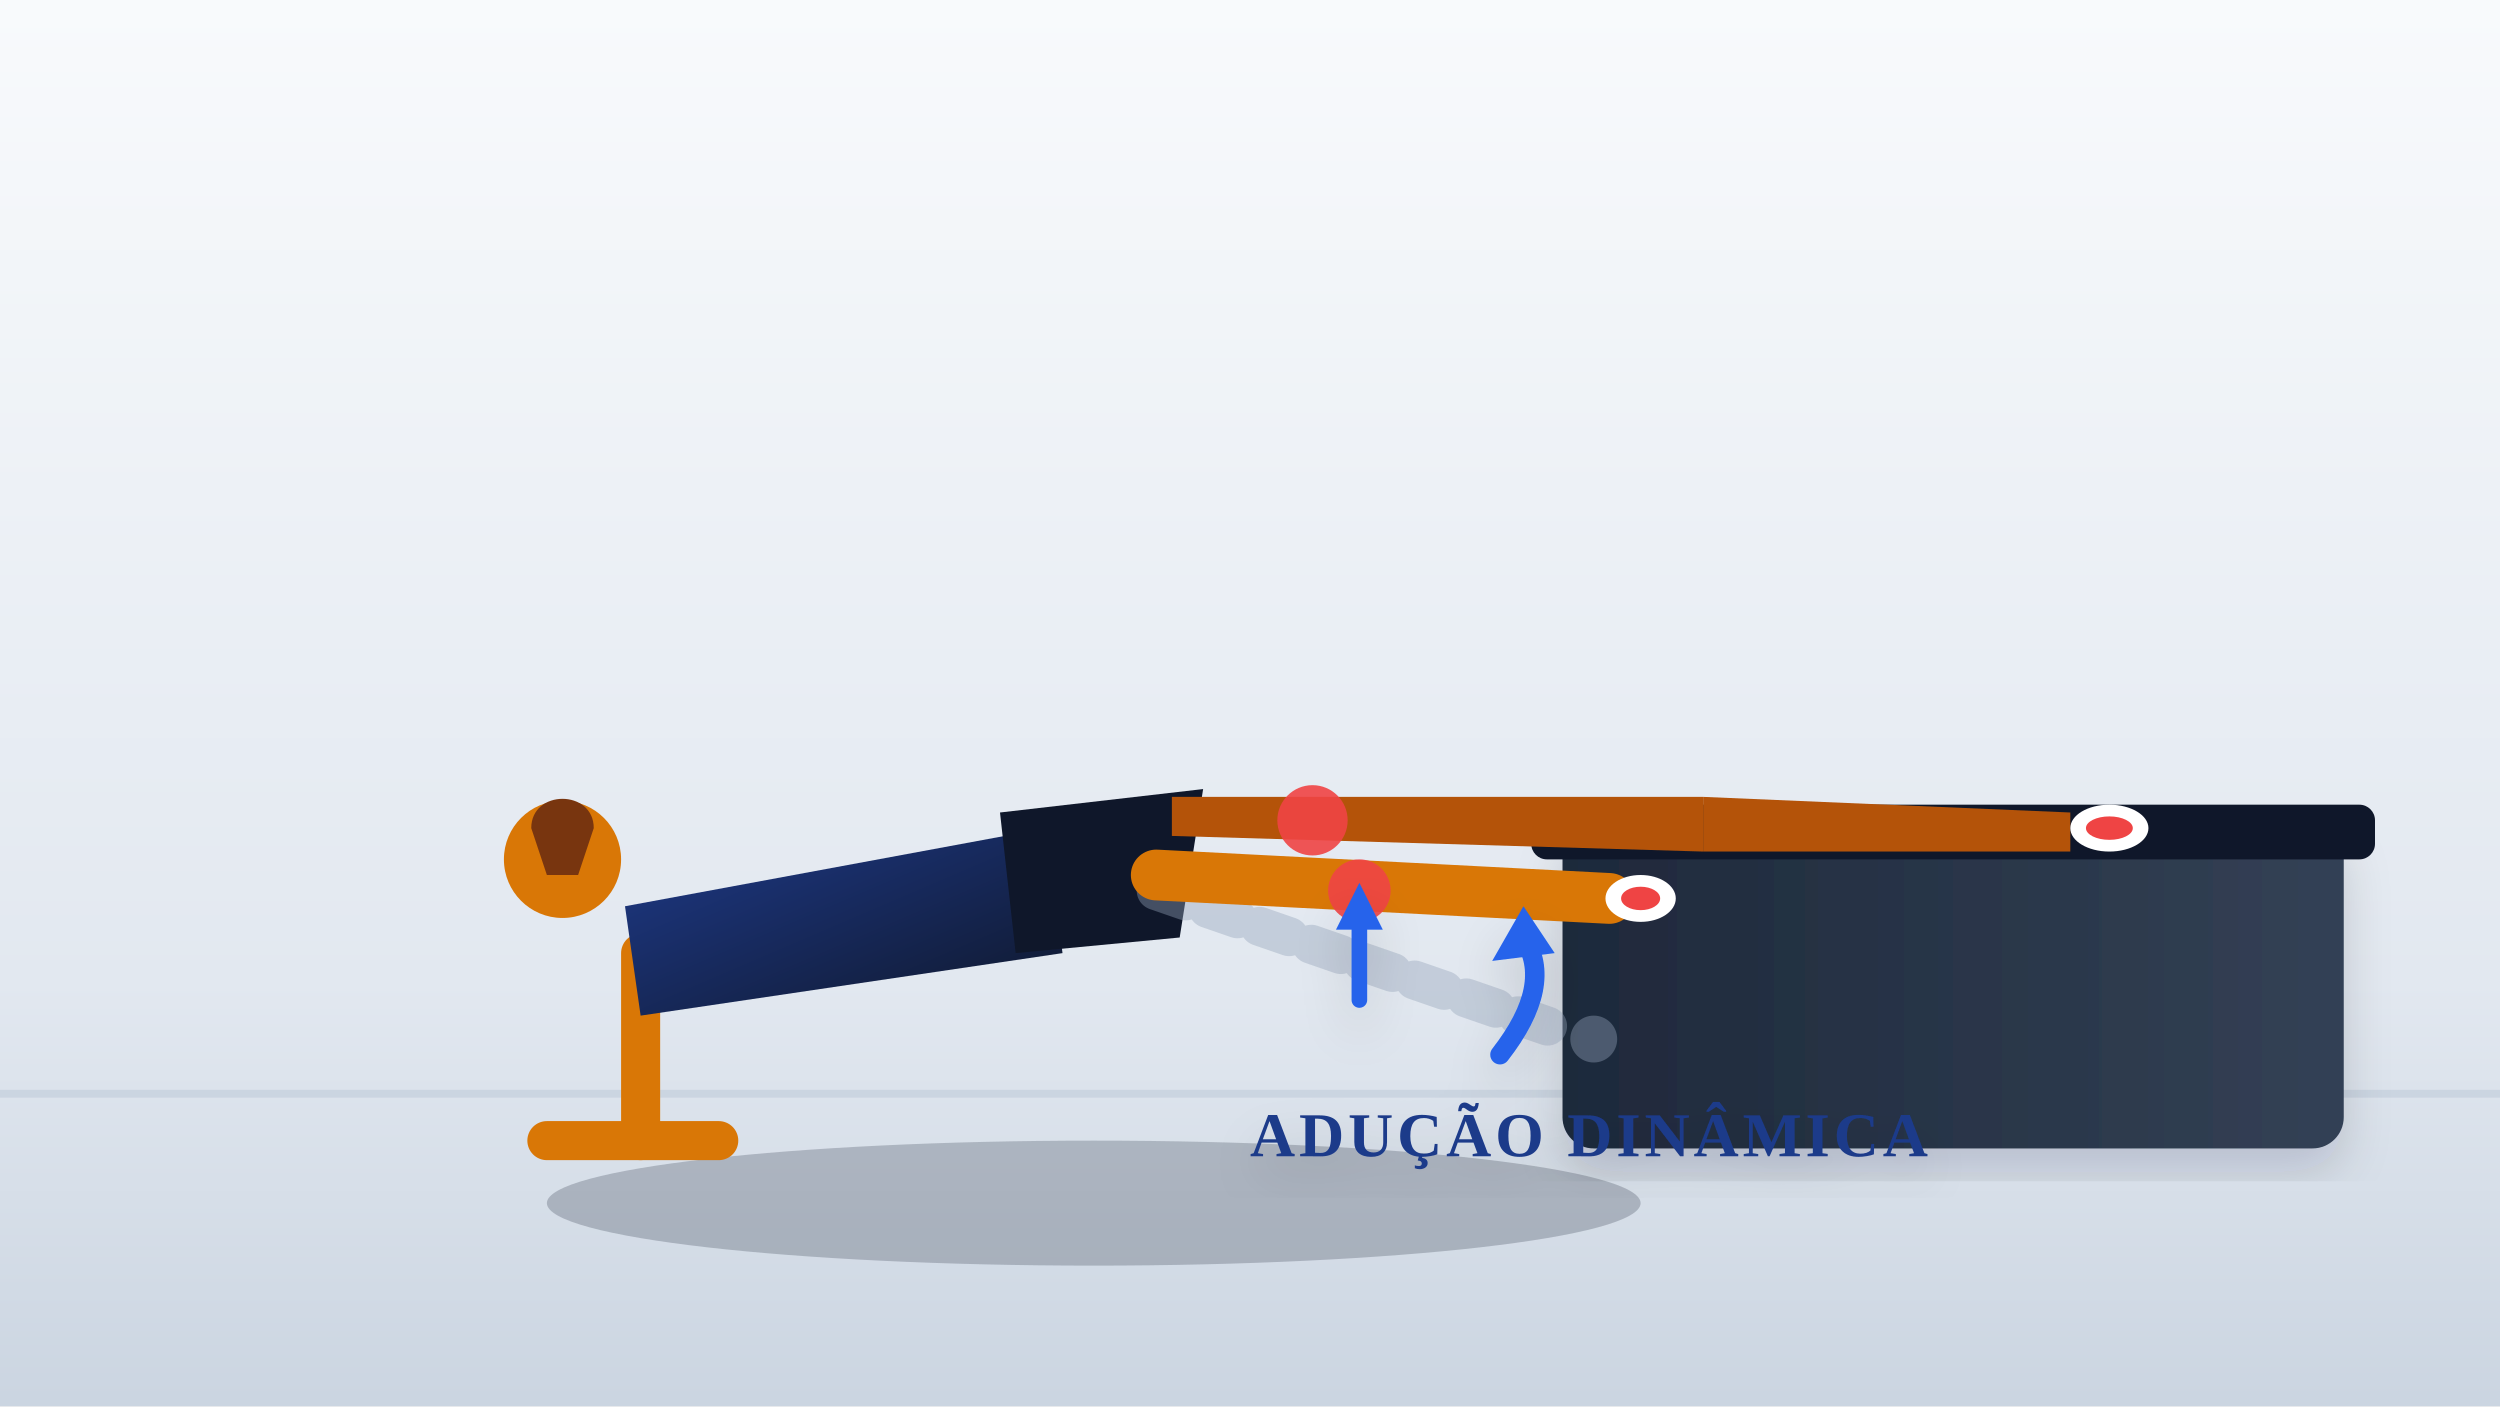
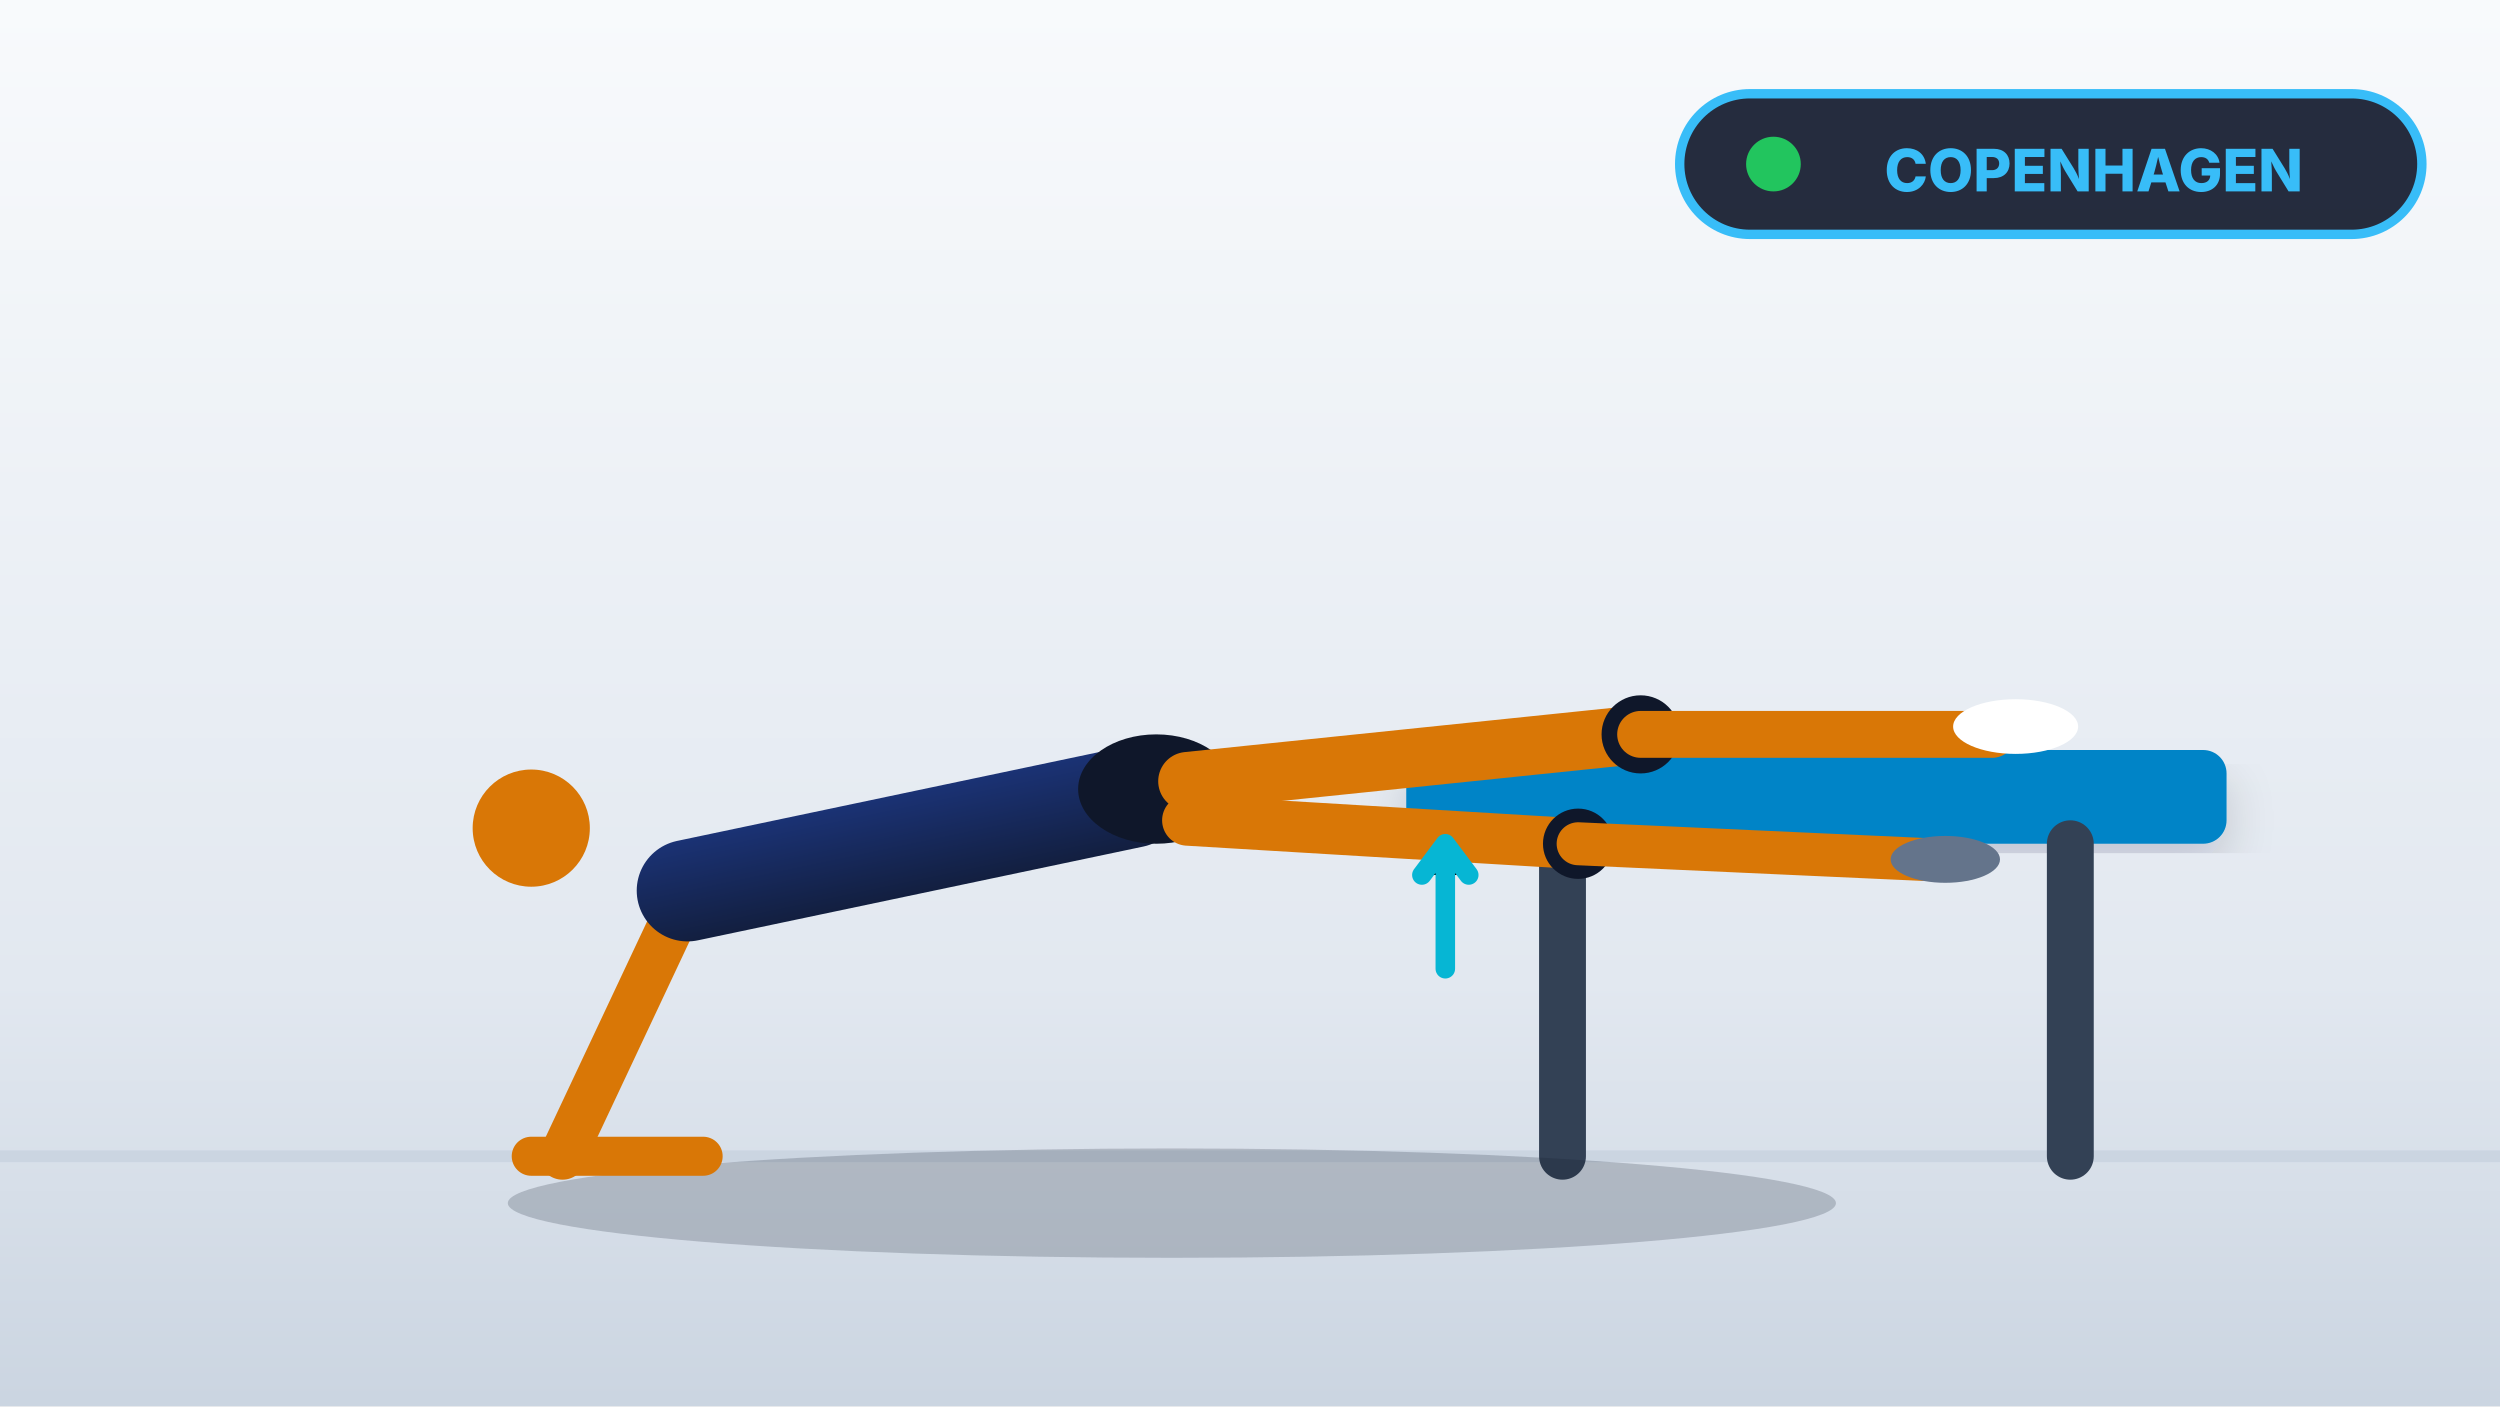
<svg xmlns="http://www.w3.org/2000/svg" viewBox="0 0 320 180" width="100%" height="100%" preserveAspectRatio="xMidYMid meet">
  <defs>
    <linearGradient id="gymFloor" x1="0" y1="0" x2="0" y2="1">
      <stop offset="0%" stop-color="#f8fafc" />
      <stop offset="70%" stop-color="#e2e8f0" />
      <stop offset="100%" stop-color="#cbd5e1" />
    </linearGradient>
-     <linearGradient id="benchGrad" x1="0" y1="0" x2="1" y2="0">
+     <linearGradient id="poleGrad" x1="0" y1="0" x2="1" y2="0">
+       <stop offset="0%" stop-color="#1e293b" />
+       <stop offset="100%" stop-color="#475569" />
+     </linearGradient>
+     <linearGradient id="machGrad" x1="0" y1="0" x2="1" y2="0">
      <stop offset="0%" stop-color="#1e293b" />
      <stop offset="100%" stop-color="#334155" />
    </linearGradient>
    <linearGradient id="kitGrad" x1="0" y1="0" x2="1" y2="1">
      <stop offset="0%" stop-color="#1e3a8a" />
      <stop offset="100%" stop-color="#0f172a" />
    </linearGradient>
    <filter id="dropShadow" x="-10%" y="-10%" width="120%" height="120%">
-       <feDropShadow dx="0" dy="3" stdDeviation="3" flood-color="#0f172a" flood-opacity="0.15" />
+       <feDropShadow dx="0" dy="3" stdDeviation="3" flood-color="#0f172a" flood-opacity="0.16" />
+     </filter>
+     <filter id="glowCyan" x="-20%" y="-20%" width="140%" height="140%">
+       <feGaussianBlur stdDeviation="3" result="blur" />
+       <feMerge>
+         <feMergeNode in="blur" />
+         <feMergeNode in="SourceGraphic" />
+       </feMerge>
    </filter>
  </defs>
-   <style>
-     @keyframes adductBottomLeg {
-       0%, 100% {
-         transform: rotate(20deg);
-       }
-       50% {
-         transform: rotate(0deg);
-       }
-     }
-     @keyframes adductorArrowPulse {
-       0%, 100% {
-         transform: translateY(4px);
-         opacity: 0.5;
-       }
-       50% {
-         transform: translateY(-2px);
-         opacity: 1;
-       }
-     }
-     .anim-bottom-leg {
-       transform-origin: 148px 112px;
-       animation: adductBottomLeg 2.6s ease-in-out infinite;
-     }
-     .anim-adduct-arrow {
-       animation: adductorArrowPulse 2.6s ease-in-out infinite;
-     }
-     @media (prefers-reduced-motion: reduce), print {
-       *, .anim-bottom-leg, .anim-adduct-arrow {
-         animation: none !important;
-       }
-     }
-   </style>
  <rect width="320" height="180" fill="url(#gymFloor)" />
-   <line x1="0" y1="140" x2="320" y2="140" stroke="#cbd5e1" stroke-width="1" />
-   <rect x="200" y="105" width="100" height="42" rx="4" fill="url(#benchGrad)" filter="url(#dropShadow)" />
-   <rect x="196" y="103" width="108" height="7" rx="2" fill="#0f172a" />
-   <ellipse cx="140" cy="154" rx="70" ry="8" fill="#0f172a" opacity="0.22" />
-   <path d="M70,146 L92,146" stroke="#d97706" stroke-width="5" stroke-linecap="round" />
-   <path d="M82,146 L82,122" stroke="#d97706" stroke-width="5" stroke-linecap="round" />
-   <circle cx="72" cy="110" r="7.5" fill="#d97706" />
-   <path d="M68,106 C68,101 76,101 76,106 L74,112 L70,112 Z" fill="#78350f" />
-   <path d="M80,116 L134,106 L136,122 L82,130 Z" fill="url(#kitGrad)" />
-   <path d="M128,104 L154,101 L151,120 L130,122 Z" fill="#0f172a" />
-   <path d="M148,114 L200,132" stroke="#94a3b8" stroke-width="5" stroke-dasharray="4,3" stroke-linecap="round" opacity="0.4" />
-   <circle cx="204" cy="133" r="3" fill="#94a3b8" opacity="0.4" />
-   <g class="anim-bottom-leg">
-     <path d="M148,112 L206,115" stroke="#d97706" stroke-width="6.5" stroke-linecap="round" />
-     <ellipse cx="210" cy="115" rx="4.5" ry="3" fill="#ffffff" />
-     <ellipse cx="210" cy="115" rx="2.5" ry="1.5" fill="#ef4444" />
-     <circle cx="174" cy="114" r="4" fill="#ef4444" opacity="0.9" />
+   <line x1="0" y1="148" x2="320" y2="148" stroke="#cbd5e1" stroke-width="1.5" />
+   <rect x="180" y="96" width="105" height="12" rx="3" fill="#0284c7" filter="url(#dropShadow)" />
+   <line x1="200" y1="108" x2="200" y2="148" stroke="#334155" stroke-width="6" stroke-linecap="round" />
+   <line x1="265" y1="108" x2="265" y2="148" stroke="#334155" stroke-width="6" stroke-linecap="round" />
+   <ellipse cx="150" cy="154" rx="85" ry="7" fill="#0f172a" opacity="0.2" />
+   <line x1="68" y1="148" x2="90" y2="148" stroke="#d97706" stroke-width="5" stroke-linecap="round" />
+   <line x1="72" y1="148" x2="88" y2="114" stroke="#d97706" stroke-width="6" stroke-linecap="round" />
+   <path d="M88,114 L145,102" stroke="url(#kitGrad)" stroke-width="13" stroke-linecap="round" />
+   <ellipse cx="148" cy="101" rx="10" ry="7" fill="#0f172a" />
+   <circle cx="68" cy="106" r="7.5" fill="#d97706" />
+   <line x1="152" y1="100" x2="210" y2="94" stroke="#d97706" stroke-width="7.5" stroke-linecap="round" />
+   <circle cx="210" cy="94" r="5" fill="#0f172a" />
+   <line x1="210" y1="94" x2="255" y2="94" stroke="#d97706" stroke-width="6" stroke-linecap="round" />
+   <ellipse cx="258" cy="93" rx="8" ry="3.5" fill="#ffffff" />
+   <g>
+     <animateTransform attributeName="transform" type="rotate" values="18 152 105; 0 152 105; 0 152 105; 18 152 105" keyTimes="0; 0.45; 0.6; 1" dur="2.4s" repeatCount="indefinite" />
+     <line x1="152" y1="105" x2="202" y2="108" stroke="#d97706" stroke-width="6.5" stroke-linecap="round" />
+     <circle cx="202" cy="108" r="4.5" fill="#0f172a" />
+     <line x1="202" y1="108" x2="246" y2="110" stroke="#d97706" stroke-width="5.5" stroke-linecap="round" />
+     <ellipse cx="249" cy="110" rx="7" ry="3" fill="#64748b" />
+     <path d="M185,124 L185,108 M182,112 L185,108 L188,112" stroke="#06b6d4" stroke-width="2.5" stroke-linecap="round" stroke-linejoin="round" />
  </g>
-   <path d="M150,102 L218,102 L218,109 L150,107 Z" fill="#b45309" />
-   <path d="M218,102 L265,104 L265,109 L218,109 Z" fill="#b45309" />
-   <ellipse cx="270" cy="106" rx="5" ry="3" fill="#ffffff" />
-   <ellipse cx="270" cy="106" rx="3" ry="1.5" fill="#ef4444" />
-   <circle cx="168" cy="105" r="4.5" fill="#ef4444" opacity="0.9" />
-   <g class="anim-adduct-arrow" filter="url(#dropShadow)">
-     <path d="M192,135 Q199,126 195,120" stroke="#2563eb" stroke-width="2.5" fill="none" stroke-linecap="round" />
-     <polygon points="191,123 195,116 199,122" fill="#2563eb" />
-     <line x1="174" y1="128" x2="174" y2="116" stroke="#2563eb" stroke-width="2" stroke-linecap="round" />
-     <polygon points="171,119 174,113 177,119" fill="#2563eb" />
-     <text x="160" y="148" fill="#1e3a8a" font-size="8" font-weight="900" letter-spacing="0.5">ADUÇÃO DINÂMICA</text>
+   <g transform="translate(215, 12)">
+     <rect x="0" y="0" width="95" height="18" rx="9" fill="#0f172a" fill-opacity="0.9" stroke="#38bdf8" stroke-width="1.2" />
+     <circle cx="12" cy="9" r="3.5" fill="#22c55e">
+       <animate attributeName="opacity" values="1; 0.2; 1" dur="1.1s" repeatCount="indefinite" />
+     </circle>
+     <text x="53" y="12.5" fill="#38bdf8" font-size="7.5" font-family="-apple-system, sans-serif" font-weight="800" text-anchor="middle">COPENHAGEN</text>
  </g>
</svg>
